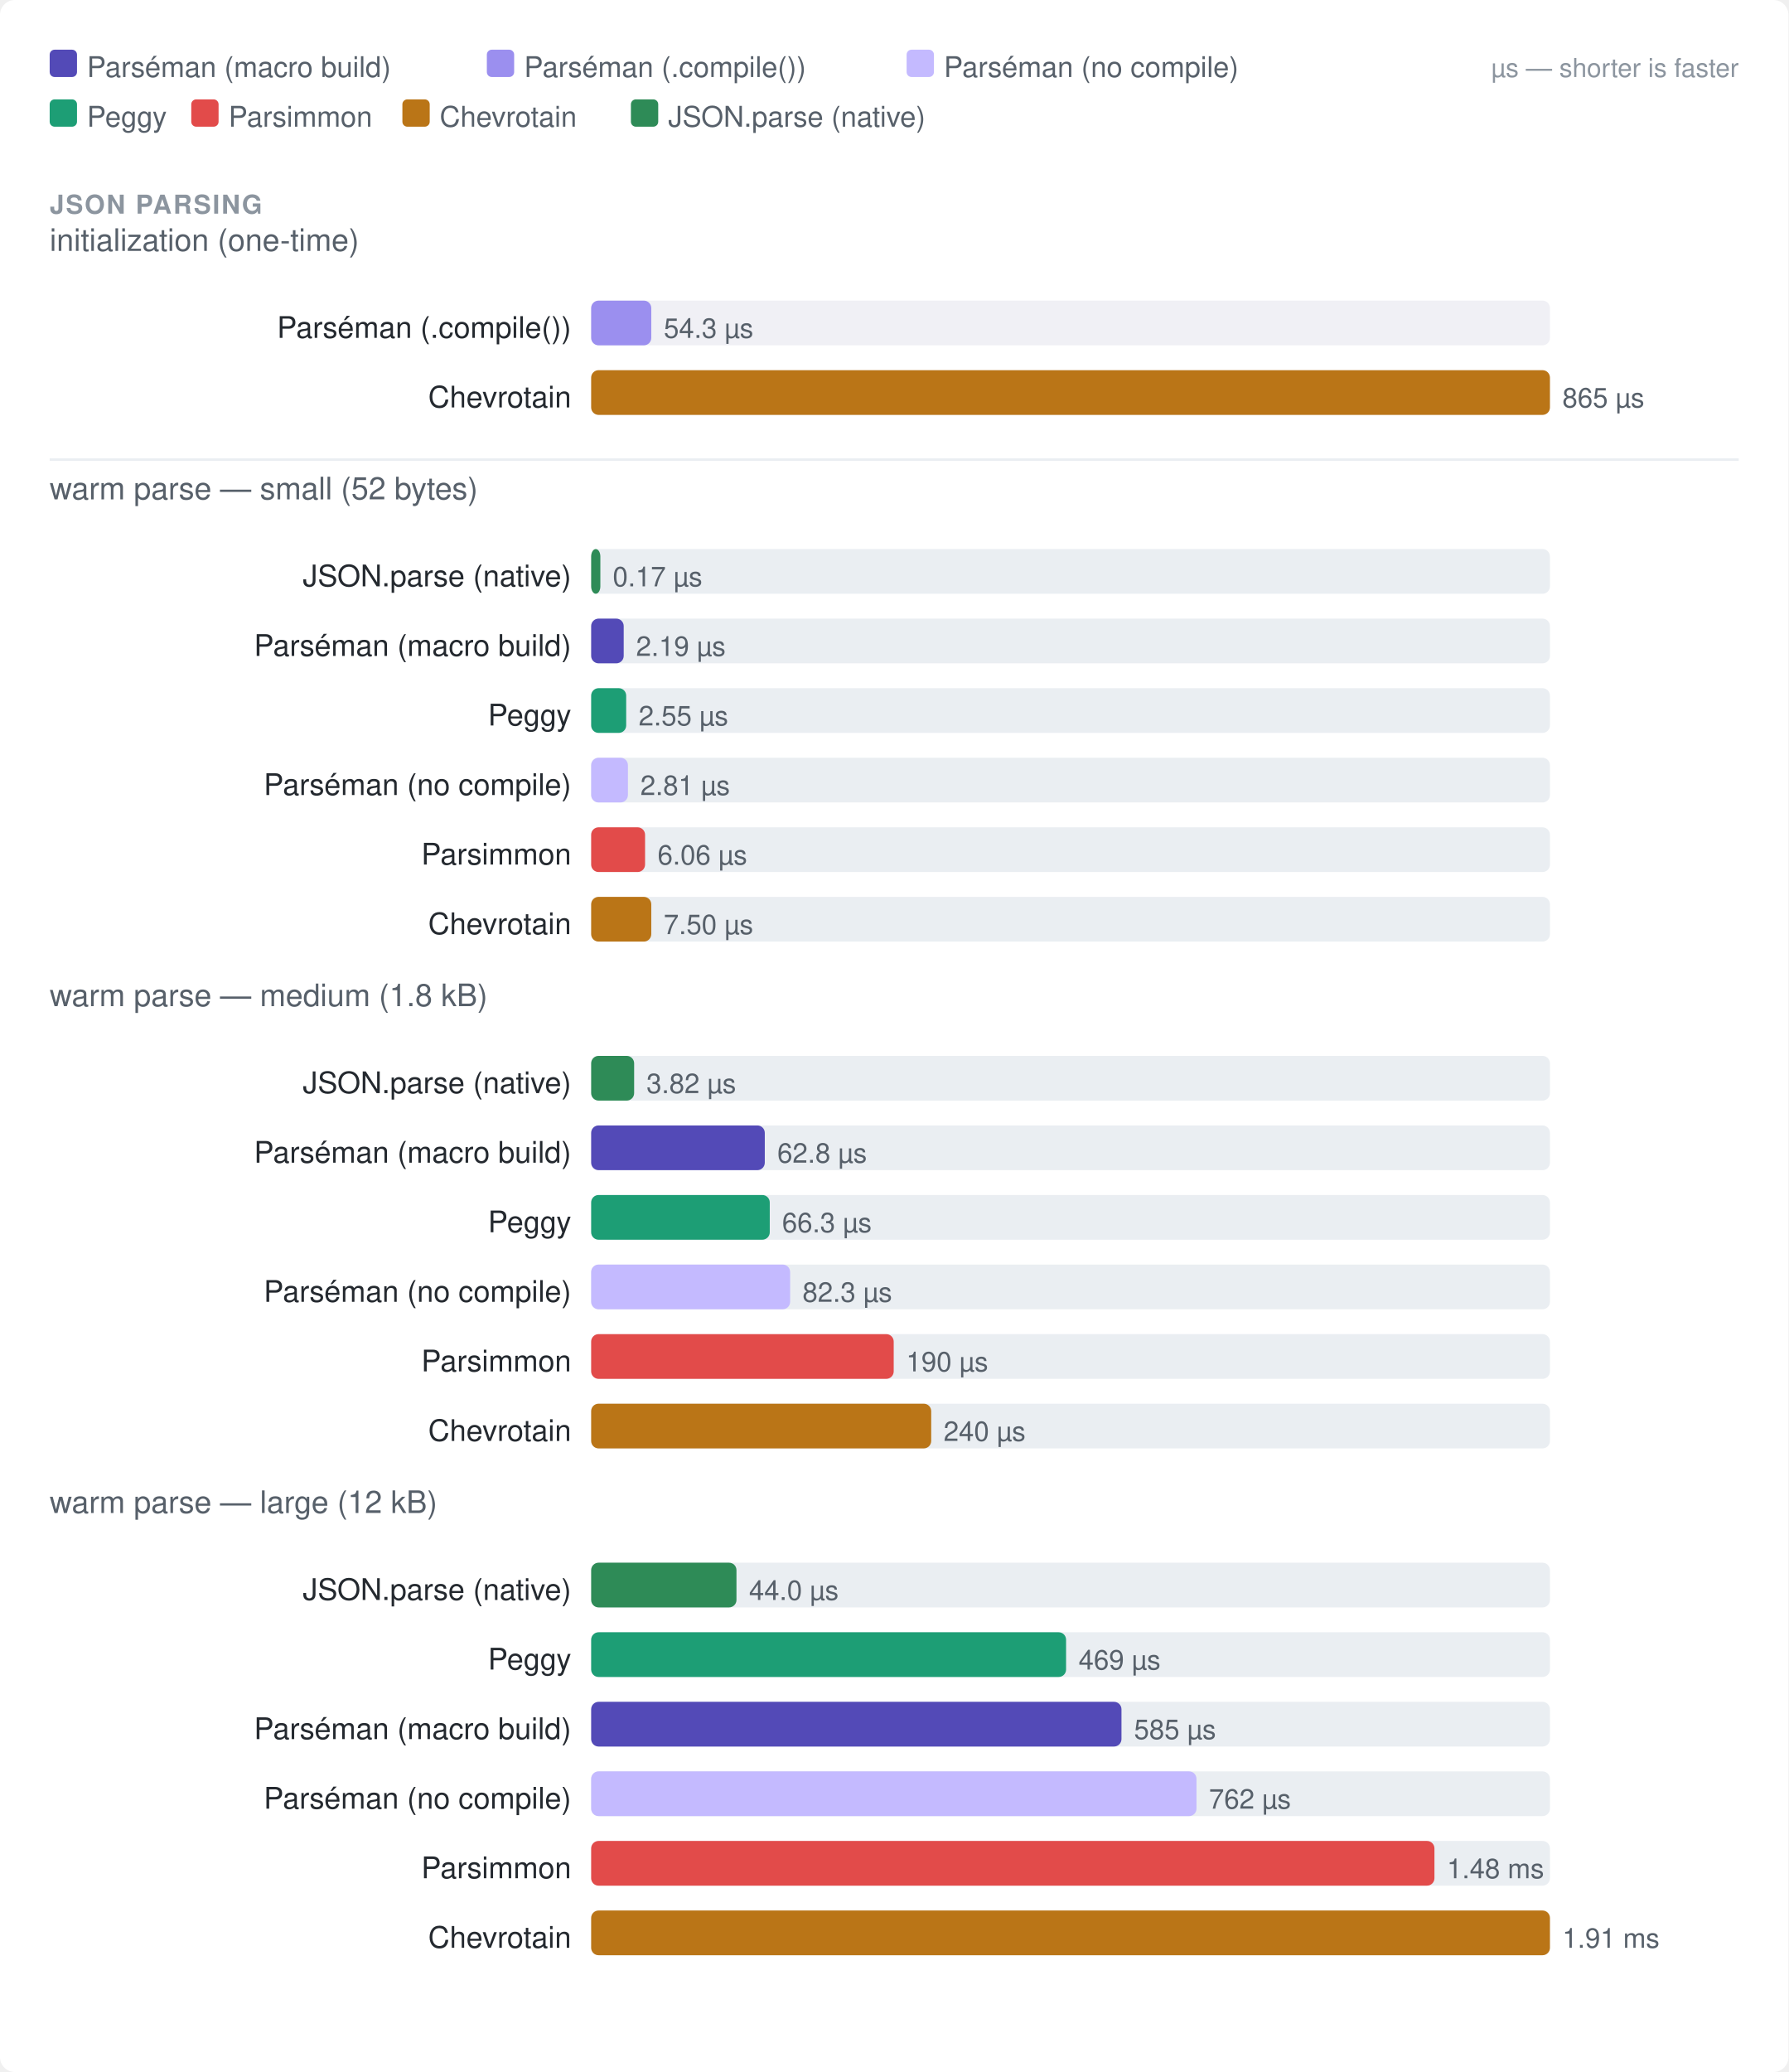
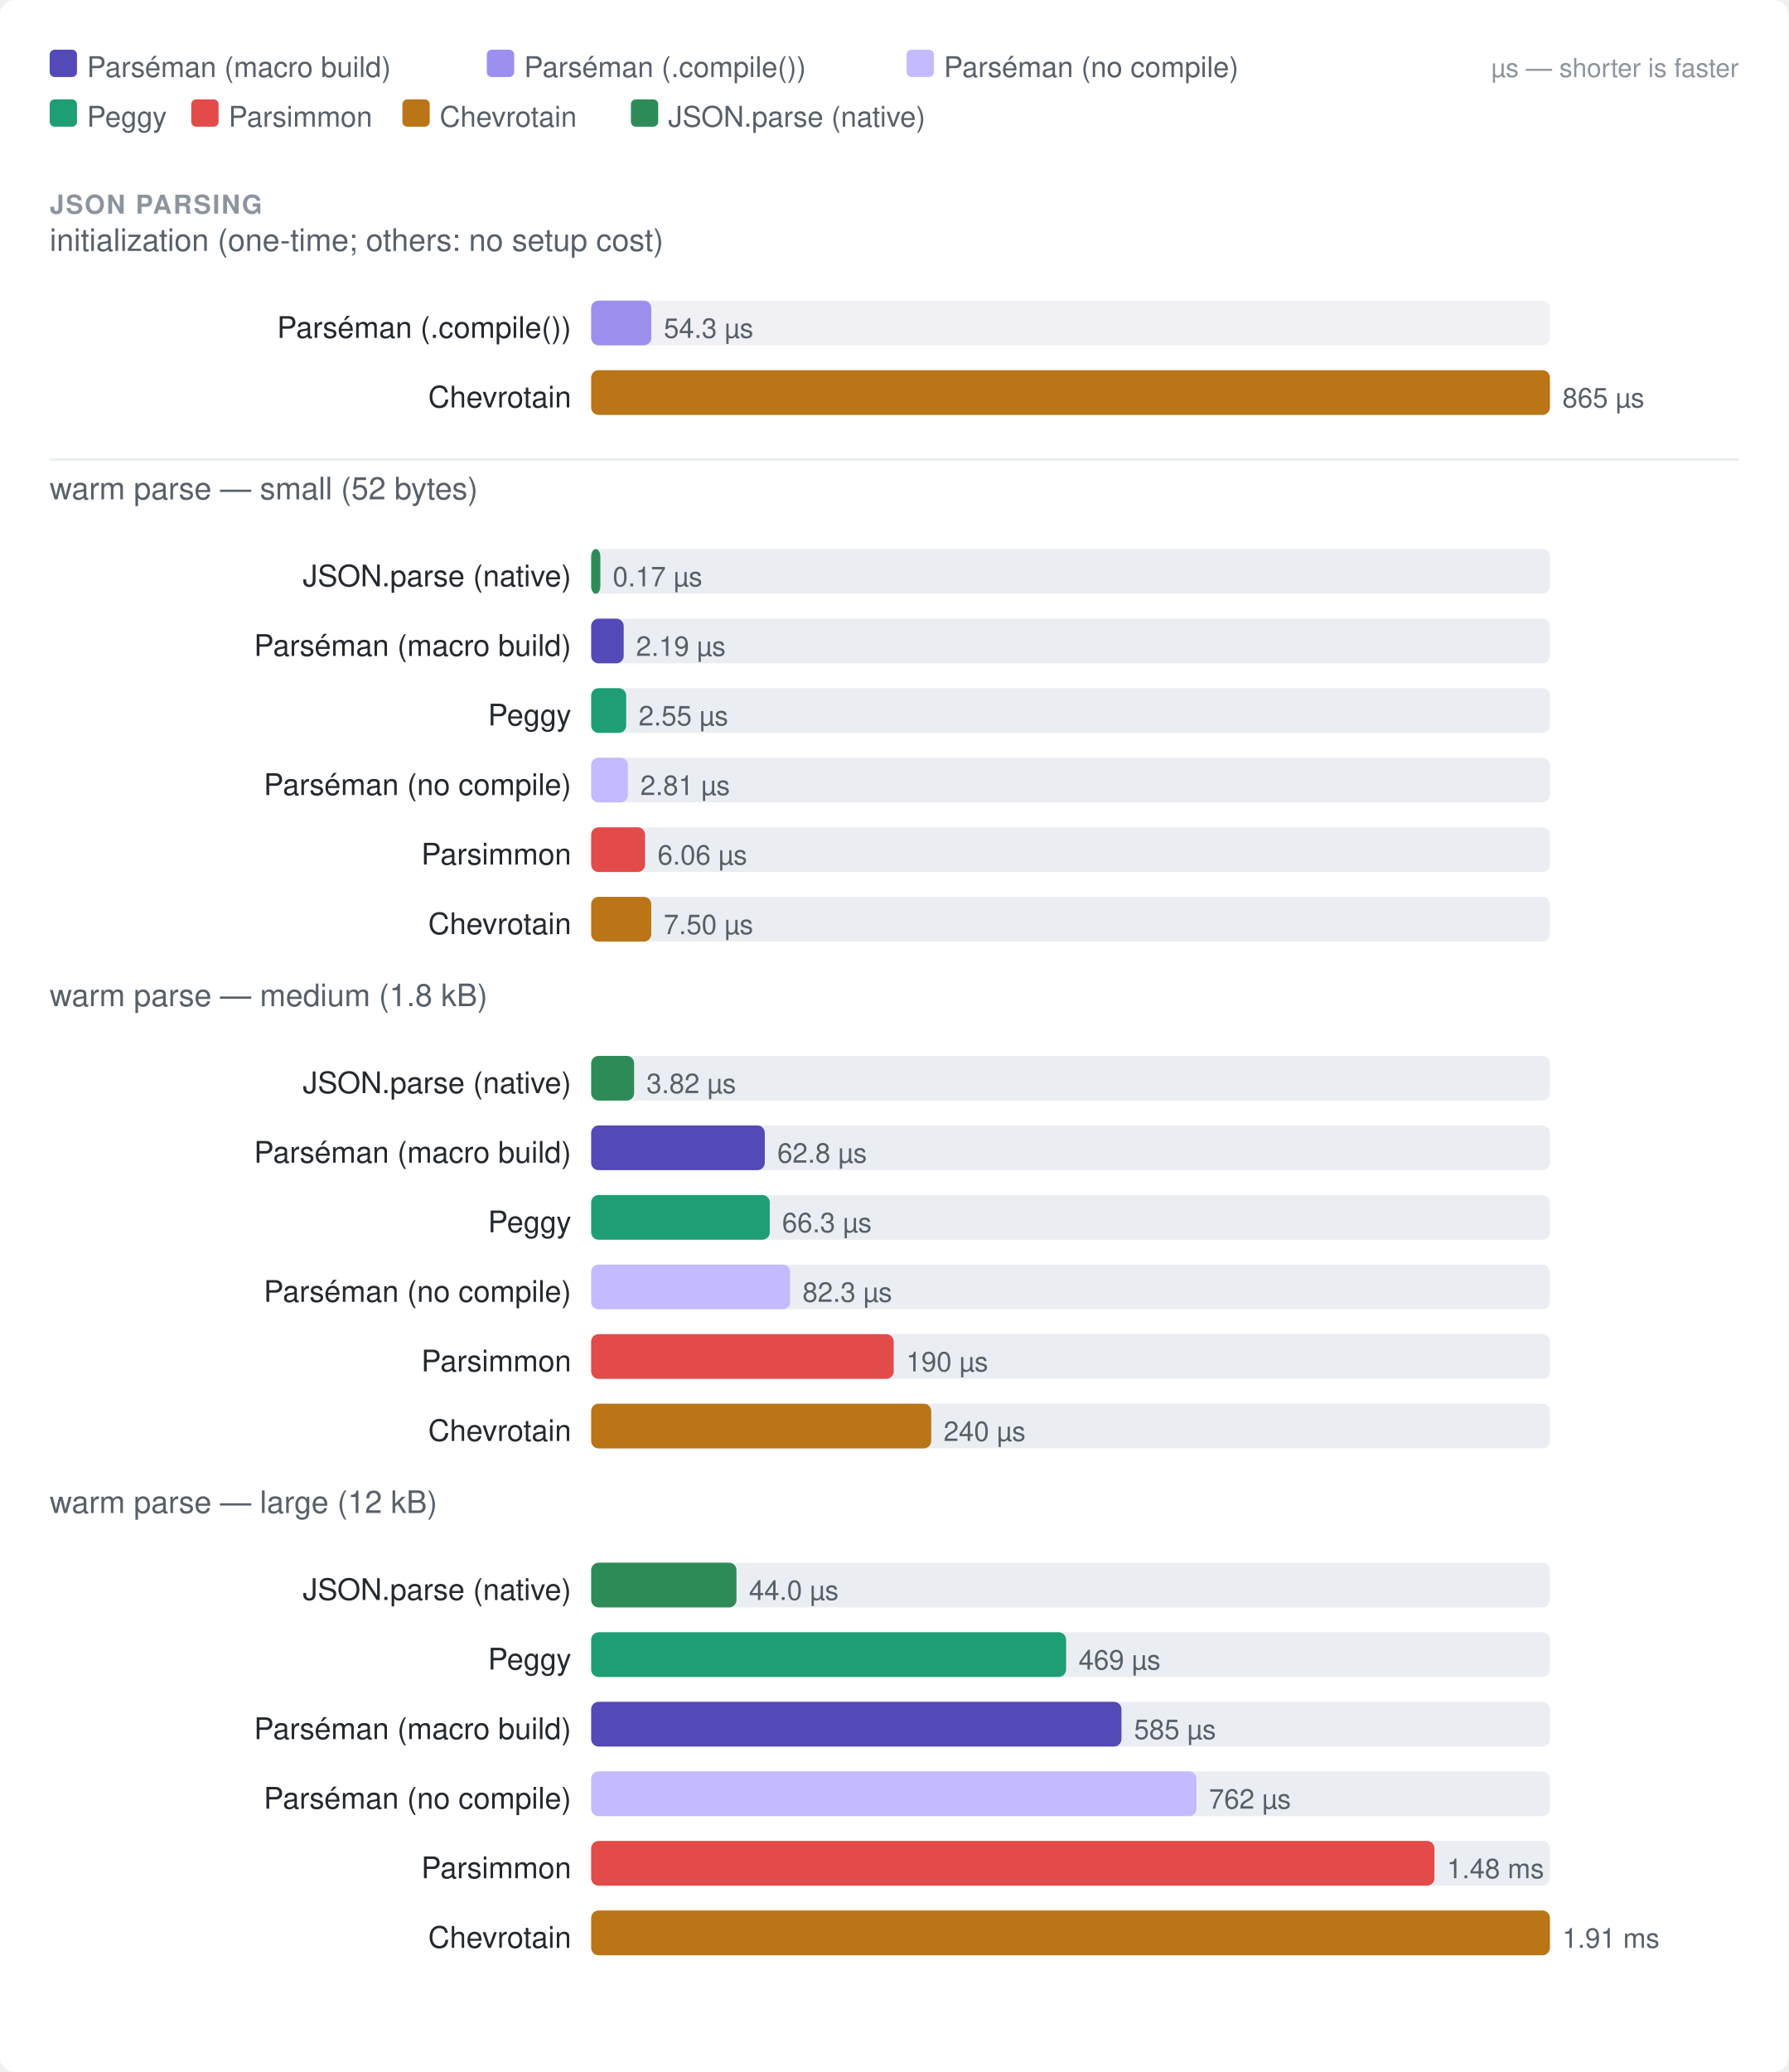
<svg xmlns="http://www.w3.org/2000/svg" viewBox="0 0 720 834" width="720" height="834">
  <rect width="720" height="834" fill="white" rx="6" />
  <rect x="20" y="20" width="11" height="11" rx="2" fill="#534AB7" />
  <text x="35" y="31" font-size="11.5" fill="#57606a" font-family="-apple-system,BlinkMacSystemFont,'Segoe UI',Helvetica,Arial,sans-serif">Parséman (macro build)</text>
  <rect x="196" y="20" width="11" height="11" rx="2" fill="#9B8FEF" />
  <text x="211" y="31" font-size="11.5" fill="#57606a" font-family="-apple-system,BlinkMacSystemFont,'Segoe UI',Helvetica,Arial,sans-serif">Parséman (.compile())</text>
  <rect x="365" y="20" width="11" height="11" rx="2" fill="#C4BAFF" />
  <text x="380" y="31" font-size="11.5" fill="#57606a" font-family="-apple-system,BlinkMacSystemFont,'Segoe UI',Helvetica,Arial,sans-serif">Parséman (no compile)</text>
  <rect x="20" y="40" width="11" height="11" rx="2" fill="#1D9E75" />
  <text x="35" y="51" font-size="11.5" fill="#57606a" font-family="-apple-system,BlinkMacSystemFont,'Segoe UI',Helvetica,Arial,sans-serif">Peggy</text>
  <rect x="77" y="40" width="11" height="11" rx="2" fill="#E24B4A" />
  <text x="92" y="51" font-size="11.5" fill="#57606a" font-family="-apple-system,BlinkMacSystemFont,'Segoe UI',Helvetica,Arial,sans-serif">Parsimmon</text>
  <rect x="162" y="40" width="11" height="11" rx="2" fill="#BA7517" />
  <text x="177" y="51" font-size="11.5" fill="#57606a" font-family="-apple-system,BlinkMacSystemFont,'Segoe UI',Helvetica,Arial,sans-serif">Chevrotain</text>
  <rect x="254" y="40" width="11" height="11" rx="2" fill="#2E8B57" />
  <text x="269" y="51" font-size="11.5" fill="#57606a" font-family="-apple-system,BlinkMacSystemFont,'Segoe UI',Helvetica,Arial,sans-serif">JSON.parse (native)</text>
  <text x="700" y="31" font-size="10.5" fill="#8c959f" text-anchor="end" font-family="-apple-system,BlinkMacSystemFont,'Segoe UI',Helvetica,Arial,sans-serif">µs — shorter is faster</text>
  <text x="20" y="86" font-size="10.5" font-weight="600" fill="#8c959f" letter-spacing="0.06em" font-family="-apple-system,BlinkMacSystemFont,'Segoe UI',Helvetica,Arial,sans-serif">JSON PARSING</text>
-   <text x="20" y="101" font-size="12.5" fill="#57606a" font-family="-apple-system,BlinkMacSystemFont,'Segoe UI',Helvetica,Arial,sans-serif">initialization (one-time)</text>
+   <text x="20" y="101" font-size="12.5" fill="#57606a" font-family="-apple-system,BlinkMacSystemFont,'Segoe UI',Helvetica,Arial,sans-serif">initialization (one-time; others: no setup cost)</text>
  <text x="230" y="136" text-anchor="end" font-size="12" fill="#24292f" font-family="-apple-system,BlinkMacSystemFont,'Segoe UI',Helvetica,Arial,sans-serif">Parséman (.compile())</text>
  <rect x="238" y="121" width="386" height="18" rx="3" fill="#f0f0f5" />
  <rect x="238" y="121" width="24.2" height="18" rx="3" fill="#9B8FEF" />
  <text x="267.231" y="136" font-size="11" fill="#57606a" font-family="-apple-system,BlinkMacSystemFont,'Segoe UI',Helvetica,Arial,sans-serif">54.3 µs</text>
  <text x="230" y="164" text-anchor="end" font-size="12" fill="#24292f" font-family="-apple-system,BlinkMacSystemFont,'Segoe UI',Helvetica,Arial,sans-serif">Chevrotain</text>
  <rect x="238" y="149" width="386" height="18" rx="3" fill="#f0f0f5" />
  <rect x="238" y="149" width="386.0" height="18" rx="3" fill="#BA7517" />
  <text x="629" y="164" font-size="11" fill="#57606a" font-family="-apple-system,BlinkMacSystemFont,'Segoe UI',Helvetica,Arial,sans-serif">865 µs</text>
  <line x1="20" y1="185" x2="700" y2="185" stroke="#eaeef2" stroke-width="1" />
  <text x="20" y="201" font-size="12.5" fill="#57606a" font-family="-apple-system,BlinkMacSystemFont,'Segoe UI',Helvetica,Arial,sans-serif">warm parse — small  (52 bytes)</text>
  <text x="230" y="236" text-anchor="end" font-size="12" fill="#24292f" font-family="-apple-system,BlinkMacSystemFont,'Segoe UI',Helvetica,Arial,sans-serif">JSON.parse (native)</text>
  <rect x="238" y="221" width="386" height="18" rx="3" fill="#eaeef2" />
  <rect x="238" y="221" width="3.7" height="18" rx="3" fill="#2E8B57" />
  <text x="246.689" y="236" font-size="11" fill="#57606a" font-family="-apple-system,BlinkMacSystemFont,'Segoe UI',Helvetica,Arial,sans-serif">0.17 µs</text>
  <text x="230" y="264" text-anchor="end" font-size="12" fill="#24292f" font-family="-apple-system,BlinkMacSystemFont,'Segoe UI',Helvetica,Arial,sans-serif">Parséman (macro build)</text>
  <rect x="238" y="249" width="386" height="18" rx="3" fill="#eaeef2" />
  <rect x="238" y="249" width="13.1" height="18" rx="3" fill="#534AB7" />
  <text x="256.076" y="264" font-size="11" fill="#57606a" font-family="-apple-system,BlinkMacSystemFont,'Segoe UI',Helvetica,Arial,sans-serif">2.19 µs</text>
  <text x="230" y="292" text-anchor="end" font-size="12" fill="#24292f" font-family="-apple-system,BlinkMacSystemFont,'Segoe UI',Helvetica,Arial,sans-serif">Peggy</text>
  <rect x="238" y="277" width="386" height="18" rx="3" fill="#eaeef2" />
  <rect x="238" y="277" width="14.1" height="18" rx="3" fill="#1D9E75" />
  <text x="257.103" y="292" font-size="11" fill="#57606a" font-family="-apple-system,BlinkMacSystemFont,'Segoe UI',Helvetica,Arial,sans-serif">2.55 µs</text>
  <text x="230" y="320" text-anchor="end" font-size="12" fill="#24292f" font-family="-apple-system,BlinkMacSystemFont,'Segoe UI',Helvetica,Arial,sans-serif">Parséman (no compile)</text>
  <rect x="238" y="305" width="386" height="18" rx="3" fill="#eaeef2" />
  <rect x="238" y="305" width="14.8" height="18" rx="3" fill="#C4BAFF" />
  <text x="257.8" y="320" font-size="11" fill="#57606a" font-family="-apple-system,BlinkMacSystemFont,'Segoe UI',Helvetica,Arial,sans-serif">2.81 µs</text>
  <text x="230" y="348" text-anchor="end" font-size="12" fill="#24292f" font-family="-apple-system,BlinkMacSystemFont,'Segoe UI',Helvetica,Arial,sans-serif">Parsimmon</text>
  <rect x="238" y="333" width="386" height="18" rx="3" fill="#eaeef2" />
  <rect x="238" y="333" width="21.7" height="18" rx="3" fill="#E24B4A" />
  <text x="264.733" y="348" font-size="11" fill="#57606a" font-family="-apple-system,BlinkMacSystemFont,'Segoe UI',Helvetica,Arial,sans-serif">6.06 µs</text>
  <text x="230" y="376" text-anchor="end" font-size="12" fill="#24292f" font-family="-apple-system,BlinkMacSystemFont,'Segoe UI',Helvetica,Arial,sans-serif">Chevrotain</text>
  <rect x="238" y="361" width="386" height="18" rx="3" fill="#eaeef2" />
  <rect x="238" y="361" width="24.2" height="18" rx="3" fill="#BA7517" />
  <text x="267.18" y="376" font-size="11" fill="#57606a" font-family="-apple-system,BlinkMacSystemFont,'Segoe UI',Helvetica,Arial,sans-serif">7.50 µs</text>
  <text x="20" y="405" font-size="12.5" fill="#57606a" font-family="-apple-system,BlinkMacSystemFont,'Segoe UI',Helvetica,Arial,sans-serif">warm parse — medium  (1.8 kB)</text>
  <text x="230" y="440" text-anchor="end" font-size="12" fill="#24292f" font-family="-apple-system,BlinkMacSystemFont,'Segoe UI',Helvetica,Arial,sans-serif">JSON.parse (native)</text>
  <rect x="238" y="425" width="386" height="18" rx="3" fill="#eaeef2" />
  <rect x="238" y="425" width="17.3" height="18" rx="3" fill="#2E8B57" />
  <text x="260.261" y="440" font-size="11" fill="#57606a" font-family="-apple-system,BlinkMacSystemFont,'Segoe UI',Helvetica,Arial,sans-serif">3.82 µs</text>
  <text x="230" y="468" text-anchor="end" font-size="12" fill="#24292f" font-family="-apple-system,BlinkMacSystemFont,'Segoe UI',Helvetica,Arial,sans-serif">Parséman (macro build)</text>
  <rect x="238" y="453" width="386" height="18" rx="3" fill="#eaeef2" />
  <rect x="238" y="453" width="69.9" height="18" rx="3" fill="#534AB7" />
  <text x="312.943" y="468" font-size="11" fill="#57606a" font-family="-apple-system,BlinkMacSystemFont,'Segoe UI',Helvetica,Arial,sans-serif">62.8 µs</text>
  <text x="230" y="496" text-anchor="end" font-size="12" fill="#24292f" font-family="-apple-system,BlinkMacSystemFont,'Segoe UI',Helvetica,Arial,sans-serif">Peggy</text>
  <rect x="238" y="481" width="386" height="18" rx="3" fill="#eaeef2" />
  <rect x="238" y="481" width="71.9" height="18" rx="3" fill="#1D9E75" />
  <text x="314.866" y="496" font-size="11" fill="#57606a" font-family="-apple-system,BlinkMacSystemFont,'Segoe UI',Helvetica,Arial,sans-serif">66.3 µs</text>
  <text x="230" y="524" text-anchor="end" font-size="12" fill="#24292f" font-family="-apple-system,BlinkMacSystemFont,'Segoe UI',Helvetica,Arial,sans-serif">Parséman (no compile)</text>
  <rect x="238" y="509" width="386" height="18" rx="3" fill="#eaeef2" />
  <rect x="238" y="509" width="80.1" height="18" rx="3" fill="#C4BAFF" />
  <text x="323.081" y="524" font-size="11" fill="#57606a" font-family="-apple-system,BlinkMacSystemFont,'Segoe UI',Helvetica,Arial,sans-serif">82.3 µs</text>
  <text x="230" y="552" text-anchor="end" font-size="12" fill="#24292f" font-family="-apple-system,BlinkMacSystemFont,'Segoe UI',Helvetica,Arial,sans-serif">Parsimmon</text>
  <rect x="238" y="537" width="386" height="18" rx="3" fill="#eaeef2" />
  <rect x="238" y="537" width="121.8" height="18" rx="3" fill="#E24B4A" />
  <text x="364.808" y="552" font-size="11" fill="#57606a" font-family="-apple-system,BlinkMacSystemFont,'Segoe UI',Helvetica,Arial,sans-serif">190 µs</text>
  <text x="230" y="580" text-anchor="end" font-size="12" fill="#24292f" font-family="-apple-system,BlinkMacSystemFont,'Segoe UI',Helvetica,Arial,sans-serif">Chevrotain</text>
  <rect x="238" y="565" width="386" height="18" rx="3" fill="#eaeef2" />
  <rect x="238" y="565" width="136.9" height="18" rx="3" fill="#BA7517" />
  <text x="379.881" y="580" font-size="11" fill="#57606a" font-family="-apple-system,BlinkMacSystemFont,'Segoe UI',Helvetica,Arial,sans-serif">240 µs</text>
  <text x="20" y="609" font-size="12.5" fill="#57606a" font-family="-apple-system,BlinkMacSystemFont,'Segoe UI',Helvetica,Arial,sans-serif">warm parse — large  (12 kB)</text>
  <text x="230" y="644" text-anchor="end" font-size="12" fill="#24292f" font-family="-apple-system,BlinkMacSystemFont,'Segoe UI',Helvetica,Arial,sans-serif">JSON.parse (native)</text>
  <rect x="238" y="629" width="386" height="18" rx="3" fill="#eaeef2" />
  <rect x="238" y="629" width="58.5" height="18" rx="3" fill="#2E8B57" />
  <text x="301.549" y="644" font-size="11" fill="#57606a" font-family="-apple-system,BlinkMacSystemFont,'Segoe UI',Helvetica,Arial,sans-serif">44.0 µs</text>
  <text x="230" y="672" text-anchor="end" font-size="12" fill="#24292f" font-family="-apple-system,BlinkMacSystemFont,'Segoe UI',Helvetica,Arial,sans-serif">Peggy</text>
  <rect x="238" y="657" width="386" height="18" rx="3" fill="#eaeef2" />
  <rect x="238" y="657" width="191.2" height="18" rx="3" fill="#1D9E75" />
  <text x="434.226" y="672" font-size="11" fill="#57606a" font-family="-apple-system,BlinkMacSystemFont,'Segoe UI',Helvetica,Arial,sans-serif">469 µs</text>
  <text x="230" y="700" text-anchor="end" font-size="12" fill="#24292f" font-family="-apple-system,BlinkMacSystemFont,'Segoe UI',Helvetica,Arial,sans-serif">Parséman (macro build)</text>
  <rect x="238" y="685" width="386" height="18" rx="3" fill="#eaeef2" />
  <rect x="238" y="685" width="213.5" height="18" rx="3" fill="#534AB7" />
  <text x="456.534" y="700" font-size="11" fill="#57606a" font-family="-apple-system,BlinkMacSystemFont,'Segoe UI',Helvetica,Arial,sans-serif">585 µs</text>
  <text x="230" y="728" text-anchor="end" font-size="12" fill="#24292f" font-family="-apple-system,BlinkMacSystemFont,'Segoe UI',Helvetica,Arial,sans-serif">Parséman (no compile)</text>
  <rect x="238" y="713" width="386" height="18" rx="3" fill="#eaeef2" />
  <rect x="238" y="713" width="243.7" height="18" rx="3" fill="#C4BAFF" />
  <text x="486.709" y="728" font-size="11" fill="#57606a" font-family="-apple-system,BlinkMacSystemFont,'Segoe UI',Helvetica,Arial,sans-serif">762 µs</text>
  <text x="230" y="756" text-anchor="end" font-size="12" fill="#24292f" font-family="-apple-system,BlinkMacSystemFont,'Segoe UI',Helvetica,Arial,sans-serif">Parsimmon</text>
  <rect x="238" y="741" width="386" height="18" rx="3" fill="#eaeef2" />
  <rect x="238" y="741" width="339.5" height="18" rx="3" fill="#E24B4A" />
  <text x="582.52" y="756" font-size="11" fill="#57606a" font-family="-apple-system,BlinkMacSystemFont,'Segoe UI',Helvetica,Arial,sans-serif">1.48 ms</text>
  <text x="230" y="784" text-anchor="end" font-size="12" fill="#24292f" font-family="-apple-system,BlinkMacSystemFont,'Segoe UI',Helvetica,Arial,sans-serif">Chevrotain</text>
  <rect x="238" y="769" width="386" height="18" rx="3" fill="#eaeef2" />
  <rect x="238" y="769" width="386.0" height="18" rx="3" fill="#BA7517" />
  <text x="629" y="784" font-size="11" fill="#57606a" font-family="-apple-system,BlinkMacSystemFont,'Segoe UI',Helvetica,Arial,sans-serif">1.91 ms</text>
</svg>
